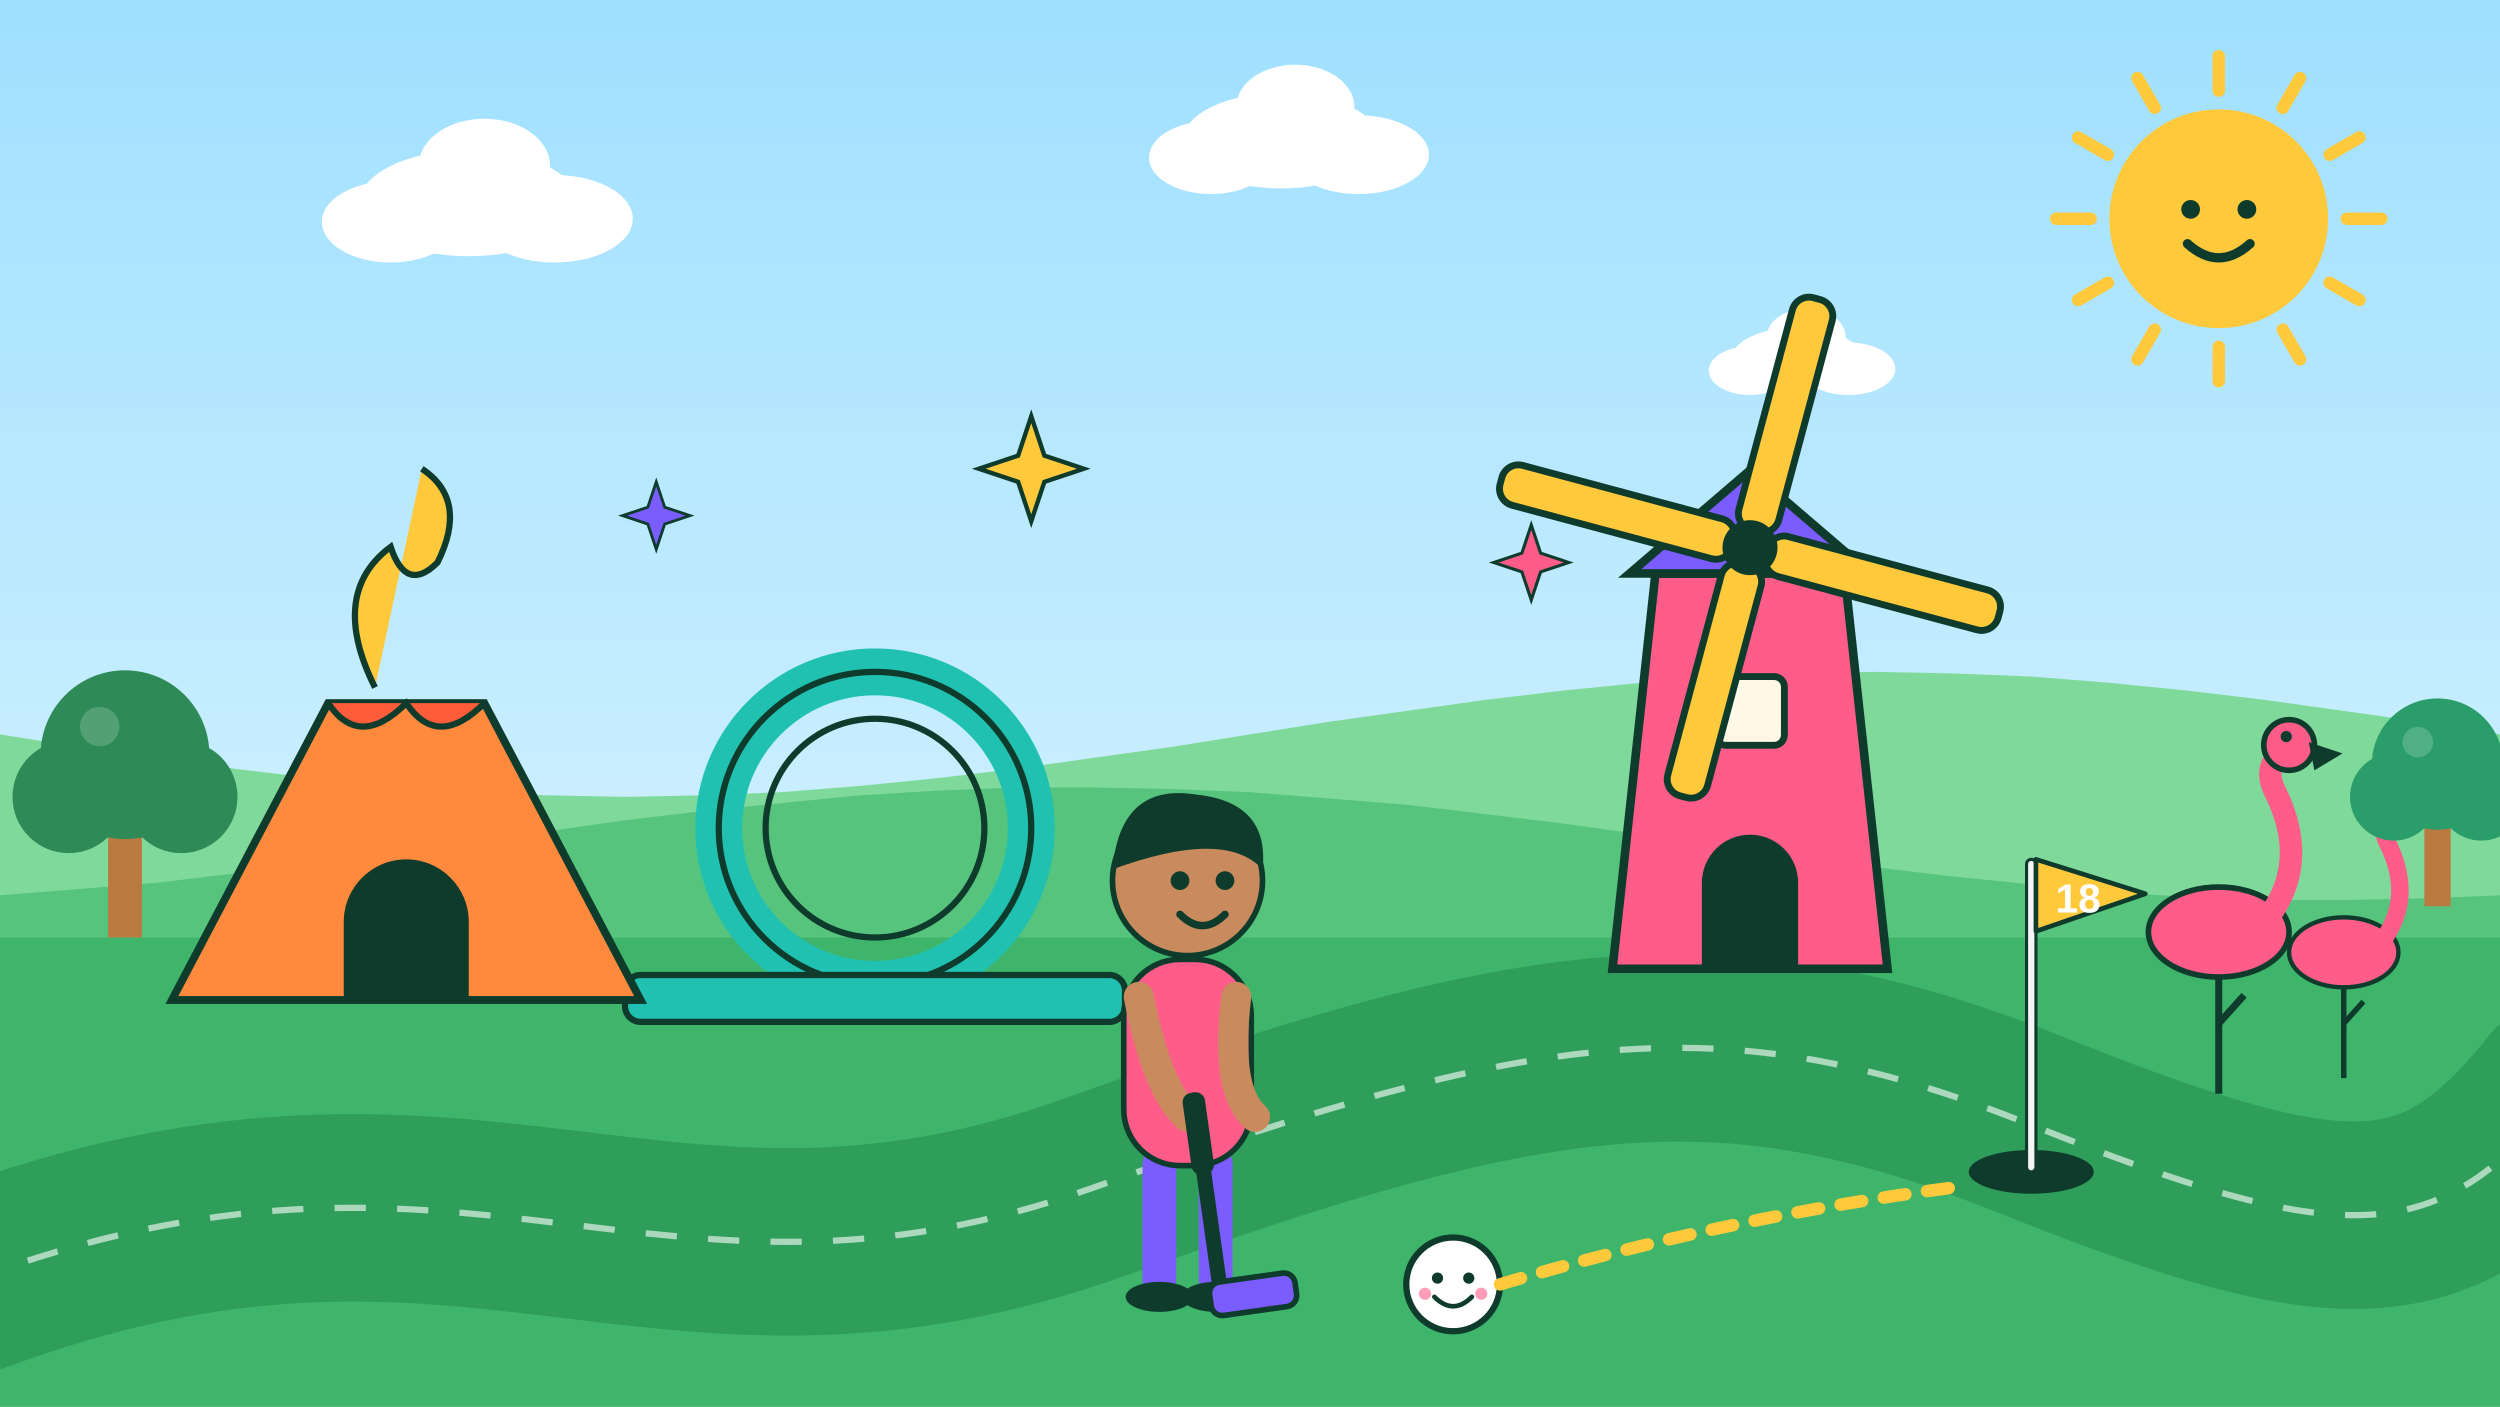
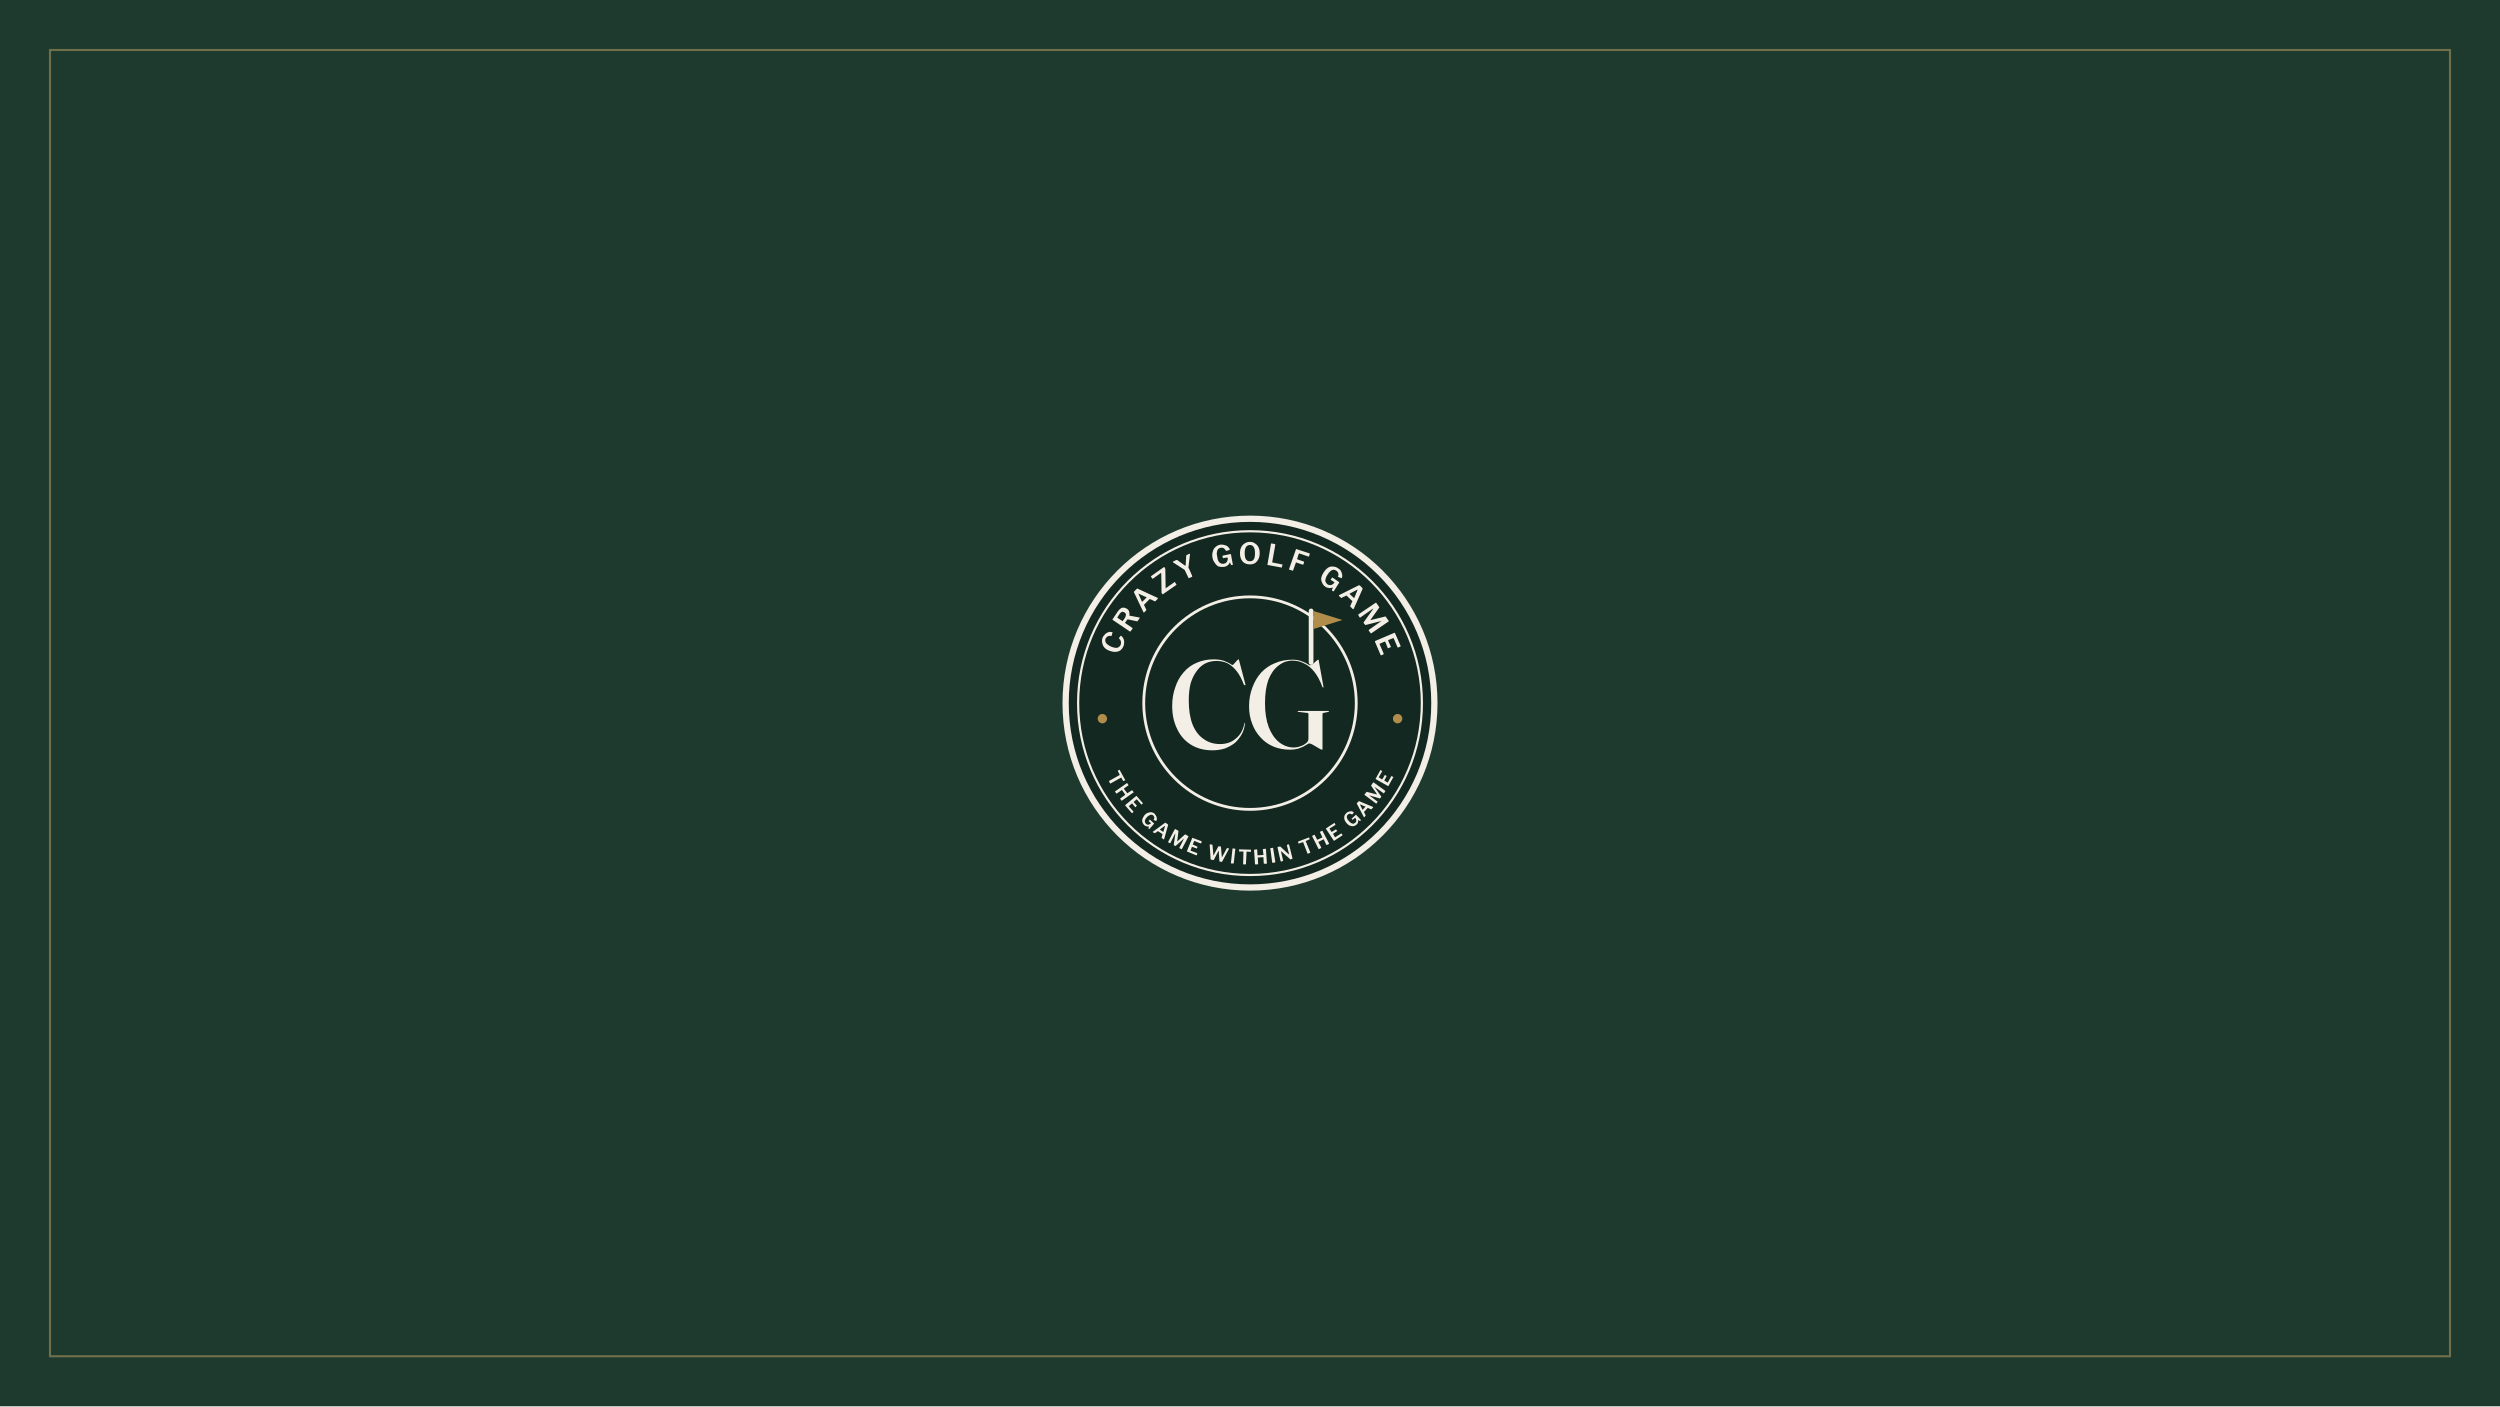
- <svg xmlns="http://www.w3.org/2000/svg" viewBox="0 0 1600 900" role="img" aria-labelledby="hero-t">
-   <defs>
-     <linearGradient id="sk" x1="0" y1="0" x2="0" y2="1">
-       <stop offset="0" stop-color="#9fe0ff" />
-       <stop offset="1" stop-color="#e9f9ff" />
-     </linearGradient>
-   </defs>
-   <rect width="1600" height="900" fill="url(#sk)" />
-   <g>
-     <line x1="1502" y1="140" x2="1524" y2="140" stroke="#ffc93c" stroke-width="8" stroke-linecap="round" />
-     <line x1="1491" y1="181" x2="1510" y2="192" stroke="#ffc93c" stroke-width="8" stroke-linecap="round" />
-     <line x1="1461" y1="211" x2="1472" y2="230" stroke="#ffc93c" stroke-width="8" stroke-linecap="round" />
-     <line x1="1420" y1="222" x2="1420" y2="244" stroke="#ffc93c" stroke-width="8" stroke-linecap="round" />
-     <line x1="1379" y1="211" x2="1368" y2="230" stroke="#ffc93c" stroke-width="8" stroke-linecap="round" />
-     <line x1="1349" y1="181" x2="1330" y2="192" stroke="#ffc93c" stroke-width="8" stroke-linecap="round" />
-     <line x1="1338" y1="140" x2="1316" y2="140" stroke="#ffc93c" stroke-width="8" stroke-linecap="round" />
-     <line x1="1349" y1="99" x2="1330" y2="88" stroke="#ffc93c" stroke-width="8" stroke-linecap="round" />
-     <line x1="1379" y1="69" x2="1368" y2="50" stroke="#ffc93c" stroke-width="8" stroke-linecap="round" />
-     <line x1="1420" y1="58" x2="1420" y2="36" stroke="#ffc93c" stroke-width="8" stroke-linecap="round" />
-     <line x1="1461" y1="69" x2="1472" y2="50" stroke="#ffc93c" stroke-width="8" stroke-linecap="round" />
-     <line x1="1491" y1="99" x2="1510" y2="88" stroke="#ffc93c" stroke-width="8" stroke-linecap="round" />
-     <circle cx="1420" cy="140" r="70" fill="#ffc93c" />
-     <circle cx="1402" cy="134" r="6" fill="#0e3b2c" />
-     <circle cx="1438" cy="134" r="6" fill="#0e3b2c" />
-     <path d="M1400 156 q20 18 40 0" stroke="#0e3b2c" stroke-width="6" fill="none" stroke-linecap="round" />
+ <svg xmlns="http://www.w3.org/2000/svg" viewBox="0 0 1200 675" width="1200" height="675" role="img" aria-label="Crazy Golf Game">
+   <rect width="1200" height="675" fill="#1E3A2F" />
+   <rect x="24" y="24" width="1152" height="627" fill="none" stroke="#C2A465" stroke-width="1" opacity=".5" />
+   <g transform="translate(510 247.5) scale(1.5)">
+     <circle cx="60.0" cy="60.0" r="59.0" fill="#132820" stroke="#F4EFE6" stroke-width="2" />
+     <circle cx="60.0" cy="60.0" r="55.0" fill="none" stroke="#F4EFE6" stroke-width=".7" />
+     <circle cx="60.0" cy="60.0" r="34" fill="none" stroke="#F4EFE6" stroke-width=".9" />
+     <path d="M12.9 38.9Q13.1 38.5 13.5 38.1Q13.8 37.7 14.2 37.5Q14.6 37.3 15 37.2Q15.5 37.2 15.9 37.3Q16 37.3 16 37.3Q16.1 37.4 16 37.4L15.7 38.5Q15.6 38.5 15.6 38.5Q15.6 38.5 15.5 38.5Q15 38.4 14.5 38.6Q14.1 38.8 13.8 39.3Q13.5 40 13.9 40.7Q14.3 41.3 15.5 41.9Q16.7 42.4 17.5 42.3Q18.2 42.1 18.6 41.4Q18.8 40.8 18.7 40.3Q18.6 39.8 18.1 39.3Q18 39.3 18.1 39.1L18.6 38.5Q18.6 38.4 18.7 38.4Q18.7 38.4 18.8 38.5Q19 38.6 19.2 38.9Q19.4 39.1 19.5 39.4Q19.7 39.7 19.7 40.1Q19.8 40.5 19.7 40.9Q19.7 41.4 19.5 41.8Q19.1 42.7 18.4 43.2Q17.7 43.6 16.8 43.6Q15.9 43.6 14.9 43.2Q13.9 42.8 13.3 42.1Q12.8 41.4 12.7 40.6Q12.5 39.8 12.9 38.9Z M24.6 32.6Q24.7 32.6 24.7 32.7Q24.7 32.7 24.7 32.8L24 33.8Q24 33.9 23.8 33.8L20.9 33.2Q20.8 33.2 20.7 33.3L20 34.3Q20 34.3 20 34.3Q20 34.4 20.1 34.4L22.3 35.9Q22.5 36 22.4 36.2L21.8 37Q21.7 37.1 21.7 37.1Q21.6 37.1 21.6 37.1L16.1 33.4Q15.9 33.3 16 33.2L17.6 30.8Q18.3 29.8 19 29.5Q19.8 29.3 20.6 29.8Q21 30 21.2 30.4Q21.4 30.8 21.4 31.2Q21.5 31.5 21.4 31.9Q21.3 32 21.4 32L24.6 32.6ZM20 32.7Q20.3 32.1 20.3 31.7Q20.3 31.3 19.9 31Q19.4 30.7 19 30.8Q18.6 31 18.3 31.4L17.6 32.5Q17.5 32.7 17.6 32.7L19.1 33.7Q19.2 33.8 19.3 33.7L20 32.7Z M26.1 31Q26.1 31 26 31Q26 31 25.9 30.9L22.9 24.6Q22.8 24.5 22.9 24.4Q22.9 24.4 22.9 24.3L23.8 23.4Q23.9 23.3 24.1 23.4L30.4 26.3Q30.5 26.4 30.5 26.4Q30.5 26.5 30.5 26.6L29.7 27.4Q29.6 27.5 29.5 27.4L28 26.7Q28 26.7 27.9 26.7Q27.9 26.7 27.9 26.7L26.1 28.5Q26.1 28.5 26.1 28.6L26.8 30.1Q26.9 30.2 26.8 30.2Q26.8 30.3 26.8 30.3L26.1 31ZM26.9 26.2Q27 26.1 26.8 26.1L24.4 25Q24.3 24.9 24.3 25Q24.3 25 24.3 25L25.4 27.5Q25.5 27.6 25.6 27.5Z M32.2 25.1Q32.1 25.2 32.1 25.2Q32 25.2 32 25.1L31.8 24.9Q31.7 24.8 31.7 24.7Q31.7 24.7 31.7 24.5L31.6 18.5Q31.6 18.3 31.4 18.4L28.9 20.2Q28.9 20.2 28.8 20.2Q28.8 20.2 28.7 20.1L28.3 19.5Q28.2 19.4 28.3 19.4L32.4 16.5Q32.5 16.4 32.6 16.5L32.8 16.8Q32.8 16.8 32.8 16.9Q32.9 16.9 32.9 17.1L33 23.2Q33 23.3 33 23.3Q33.1 23.3 33.1 23.2L35.8 21.3Q35.9 21.2 36 21.3L36.4 22Q36.5 22 36.5 22.1Q36.5 22.1 36.4 22.2L32.2 25.1Z M40.6 12.2Q40.7 12.2 40.7 12.2Q40.8 12.3 40.8 12.3L40.3 16.6Q40.3 16.7 40.3 16.8Q40.4 16.8 40.5 17L41.5 19.3Q41.6 19.5 41.4 19.6L40.5 20Q40.4 20 40.4 20Q40.3 20 40.3 19.9L39.2 17.6Q39.1 17.5 39.1 17.4Q39 17.4 39 17.3L35.3 14.9Q35.3 14.9 35.3 14.8Q35.3 14.8 35.4 14.7L36.4 14.2Q36.5 14.2 36.6 14.2Q36.6 14.2 36.7 14.2L39.2 16Q39.3 16 39.3 16Q39.4 16 39.4 15.9L39.6 12.9Q39.6 12.8 39.6 12.7Q39.7 12.7 39.8 12.6L40.6 12.2Z M51.7 16.4Q50.8 16.5 50 16.3Q49.3 16 48.8 15.2Q48.2 14.5 48 13.5Q47.8 12.4 48.1 11.5Q48.3 10.6 48.9 10.1Q49.5 9.5 50.4 9.3Q51.2 9.2 51.8 9.4Q52.4 9.5 52.9 9.9Q53.3 10.3 53.5 10.7Q53.5 10.8 53.5 10.9Q53.5 10.9 53.4 11L52.4 11.3Q52.4 11.3 52.3 11.3Q52.3 11.3 52.3 11.2Q52.1 10.9 51.9 10.7Q51.7 10.4 51.3 10.3Q51 10.2 50.6 10.3Q50.1 10.4 49.8 10.7Q49.5 11.1 49.4 11.7Q49.3 12.3 49.5 13.1Q49.6 14 49.9 14.6Q50.2 15.1 50.7 15.3Q51.1 15.5 51.6 15.4Q52 15.3 52.2 15.2Q52.4 15 52.6 14.8Q52.7 14.6 52.8 14.3Q52.9 14.1 52.9 13.8L52.8 13.5Q52.8 13.3 52.7 13.4L51.4 13.6Q51.4 13.6 51.3 13.6Q51.3 13.6 51.3 13.5L51.2 12.9Q51.1 12.8 51.3 12.8L53.7 12.3Q53.8 12.3 53.9 12.3Q53.9 12.4 53.9 12.4L54.5 15.6Q54.6 15.7 54.5 15.7Q54.5 15.7 54.4 15.8L54.2 15.8Q54.1 15.8 54 15.8Q54 15.8 53.9 15.7L53.6 15Q53.6 15 53.5 15Q53.5 15 53.5 15.1Q53.4 15.3 53.2 15.6Q52.9 15.9 52.6 16.1Q52.2 16.3 51.7 16.4Z M60 15.6Q59 15.6 58.3 15.2Q57.6 14.8 57.2 14Q56.8 13.2 56.8 12Q56.8 10.9 57.2 10.1Q57.6 9.3 58.3 8.9Q59 8.4 60 8.4Q60.9 8.4 61.6 8.9Q62.3 9.3 62.7 10.1Q63.1 10.9 63.1 12Q63.1 13.1 62.7 13.9Q62.3 14.7 61.6 15.2Q60.9 15.6 60 15.6ZM60 14.6Q60.8 14.6 61.2 14Q61.6 13.4 61.6 12Q61.6 10.7 61.2 10.1Q60.8 9.4 60 9.4Q59.1 9.4 58.7 10.1Q58.3 10.7 58.3 12Q58.3 13.4 58.7 14Q59.1 14.6 60 14.6Z M66.7 9.1Q66.7 8.9 66.9 8.9L68 9.1Q68.1 9.2 68.1 9.3L67.1 14.9Q67.1 15 67.2 15L70.2 15.6Q70.4 15.6 70.4 15.7L70.2 16.5Q70.2 16.5 70.2 16.6Q70.1 16.6 70 16.6L65.7 15.8Q65.6 15.8 65.6 15.8Q65.6 15.7 65.6 15.6L66.7 9.1Z M74.7 10.8Q74.7 10.6 74.8 10.7L79.1 12.1Q79.2 12.2 79.1 12.3L78.9 13Q78.9 13.1 78.7 13.1L75.8 12.1Q75.7 12.1 75.6 12.2L75.1 13.8Q75 14 75.2 14L77.2 14.7Q77.4 14.8 77.3 14.9L77.1 15.6Q77 15.7 76.9 15.7L74.8 15Q74.7 14.9 74.7 15L73.8 17.5Q73.8 17.7 73.6 17.6L72.6 17.3Q72.5 17.2 72.5 17.2Q72.5 17.1 72.5 17.1L74.7 10.8Z M84.2 22.8Q83.4 22.3 83.1 21.5Q82.7 20.8 82.8 19.9Q83 19 83.6 18.1Q84.2 17.2 84.9 16.7Q85.7 16.2 86.5 16.3Q87.4 16.3 88.1 16.8Q88.8 17.2 89.1 17.7Q89.4 18.3 89.5 18.9Q89.6 19.4 89.4 19.9Q89.3 20 89.3 20Q89.2 20.1 89.2 20L88.2 19.6Q88.1 19.6 88.1 19.5Q88.1 19.5 88.2 19.4Q88.3 19.1 88.3 18.8Q88.3 18.4 88.1 18.1Q87.9 17.8 87.6 17.6Q87.1 17.3 86.7 17.3Q86.2 17.4 85.8 17.7Q85.3 18.1 84.8 18.9Q84.3 19.6 84.2 20.2Q84 20.8 84.2 21.2Q84.4 21.7 84.8 22Q85.1 22.2 85.4 22.2Q85.7 22.3 85.9 22.2Q86.2 22.2 86.4 22Q86.6 21.9 86.8 21.7L87 21.4Q87.1 21.3 87 21.3L85.9 20.6Q85.9 20.5 85.8 20.5Q85.8 20.4 85.9 20.4L86.2 19.9Q86.3 19.8 86.4 19.8L88.4 21.2Q88.5 21.2 88.5 21.3Q88.6 21.4 88.5 21.5L86.8 24.2Q86.7 24.2 86.7 24.2Q86.6 24.2 86.6 24.2L86.4 24.1Q86.3 24 86.3 24Q86.2 23.9 86.2 23.8L86.5 23.1Q86.5 23 86.5 23Q86.4 23 86.4 23Q86.1 23.1 85.8 23.2Q85.4 23.2 85 23.1Q84.6 23.1 84.2 22.8Z M88.5 25.7Q88.4 25.6 88.4 25.5Q88.5 25.5 88.6 25.4L94.8 22.3Q94.9 22.3 95 22.3Q95 22.3 95.1 22.3L95.9 23.1Q96.1 23.3 96 23.5L93.2 29.8Q93.1 29.9 93.1 29.9Q93 30 92.9 29.9L92.1 29.1Q92 29 92.1 28.9L92.7 27.5Q92.8 27.4 92.8 27.4Q92.8 27.3 92.7 27.3L90.9 25.6Q90.9 25.6 90.8 25.6L89.3 26.3Q89.3 26.4 89.2 26.4Q89.2 26.3 89.1 26.3L88.5 25.7ZM93.2 26.3Q93.3 26.4 93.4 26.3L94.4 23.8Q94.5 23.7 94.4 23.7Q94.4 23.7 94.3 23.7L92 24.9Q91.8 25 91.9 25.1Z M94.7 31.9Q94.6 31.7 94.7 31.6L100.2 27.9Q100.3 27.8 100.4 27.9L101.3 29.2Q101.4 29.3 101.4 29.3Q101.4 29.4 101.3 29.5L98.6 33.3Q98.5 33.4 98.6 33.4Q98.6 33.5 98.7 33.4L103.2 32.3Q103.4 32.2 103.4 32.3L104.4 33.7Q104.5 33.8 104.3 33.9L98.9 37.6Q98.7 37.8 98.6 37.6L98 36.8Q98 36.7 98 36.6Q98 36.6 98.1 36.5L102.1 33.7Q102.2 33.7 102.1 33.7Q102.1 33.7 102.1 33.7L97 35Q96.8 35 96.8 34.9L96.4 34.4Q96.3 34.2 96.4 34.1L99.4 29.9Q99.4 29.8 99.4 29.8Q99.4 29.8 99.3 29.8L95.3 32.6Q95.3 32.6 95.2 32.6Q95.2 32.6 95.1 32.6L94.7 31.9Z M106.2 37.5Q106.3 37.4 106.4 37.6L108.2 41.7Q108.2 41.9 108.1 41.9L107.4 42.2Q107.3 42.3 107.2 42.1L106 39.3Q105.9 39.1 105.8 39.2L104.3 39.8Q104.2 39.9 104.2 40L105.1 42Q105.1 42.1 105 42.1L104.3 42.4Q104.2 42.5 104.2 42.5Q104.2 42.4 104.1 42.4L103.3 40.4Q103.2 40.3 103.1 40.3L101.5 41Q101.4 41.1 101.5 41.2L102.8 44.2Q102.8 44.3 102.7 44.4L102 44.7Q102 44.7 101.9 44.7Q101.9 44.7 101.8 44.6L100 40.4Q99.9 40.2 100.1 40.1L106.2 37.5Z" fill="#F4EFE6" />
+     <path d="M18.1 81.4Q18.2 81.3 18.2 81.3Q18.3 81.4 18.3 81.4L20 84.5Q20.1 84.6 20.1 84.6Q20.1 84.7 20 84.7L19.6 84.9Q19.5 85 19.4 84.9L18.8 83.8Q18.8 83.7 18.8 83.8L15.4 85.7Q15.3 85.7 15.2 85.7L14.9 85Q14.8 84.9 14.9 84.9L18.3 83Q18.3 82.9 18.3 82.9L17.7 81.7Q17.6 81.6 17.7 81.6Z M19.1 87.9Q19 87.8 19 87.8L17.4 88.9Q17.3 89 17.2 88.9L16.8 88.3Q16.8 88.3 16.8 88.2Q16.8 88.2 16.9 88.2L20.6 85.6Q20.6 85.5 20.7 85.6L21.1 86.2Q21.2 86.3 21.1 86.3L19.7 87.3Q19.6 87.4 19.7 87.5L20.7 88.8Q20.7 88.9 20.8 88.8L22.2 87.9Q22.3 87.8 22.3 87.9L22.8 88.5Q22.8 88.6 22.7 88.6L19 91.2Q19 91.3 18.9 91.3Q18.9 91.3 18.9 91.2L18.5 90.7Q18.4 90.5 18.5 90.5L20 89.4Q20.1 89.3 20.1 89.3Z M23.6 89.7Q23.6 89.6 23.7 89.7L25.7 92Q25.8 92.1 25.7 92.1L25.4 92.4Q25.3 92.5 25.2 92.4L23.8 90.8Q23.7 90.8 23.7 90.8L22.8 91.6Q22.7 91.6 22.8 91.7L23.8 92.8Q23.8 92.9 23.7 92.9L23.4 93.3Q23.3 93.3 23.3 93.3Q23.3 93.3 23.2 93.2L22.3 92.1Q22.2 92.1 22.2 92.1L21.3 92.9Q21.2 93 21.2 93L22.7 94.7Q22.8 94.8 22.7 94.8L22.3 95.2Q22.3 95.2 22.3 95.2Q22.2 95.2 22.2 95.2L20.1 92.8Q20.1 92.7 20.1 92.6L23.6 89.7Z M26.2 99.1Q25.8 98.7 25.6 98.2Q25.4 97.6 25.6 97Q25.8 96.5 26.2 95.9Q26.7 95.3 27.3 95.1Q27.9 94.9 28.4 94.9Q29 95 29.5 95.4Q29.8 95.8 30 96.2Q30.2 96.6 30.2 97Q30.2 97.4 30 97.7Q30 97.7 29.9 97.8Q29.9 97.8 29.9 97.7L29.2 97.4Q29.2 97.3 29.2 97.3Q29.2 97.3 29.2 97.2Q29.3 97 29.4 96.8Q29.4 96.6 29.3 96.4Q29.2 96.1 29 95.9Q28.7 95.7 28.4 95.7Q28.1 95.7 27.8 95.9Q27.4 96.1 27 96.5Q26.6 97 26.4 97.4Q26.3 97.8 26.4 98.1Q26.5 98.4 26.7 98.6Q26.9 98.8 27.1 98.9Q27.3 98.9 27.5 98.9Q27.6 98.9 27.8 98.8Q28 98.7 28.1 98.6L28.3 98.5Q28.3 98.4 28.3 98.4L27.6 97.8Q27.6 97.8 27.6 97.7Q27.6 97.7 27.6 97.7L27.9 97.3Q27.9 97.3 28 97.3L29.2 98.4Q29.3 98.5 29.3 98.5Q29.3 98.6 29.3 98.6L27.8 100.3Q27.8 100.3 27.8 100.3Q27.8 100.3 27.7 100.3L27.6 100.2Q27.5 100.1 27.5 100.1Q27.5 100.1 27.5 100L27.7 99.5Q27.8 99.5 27.7 99.5Q27.7 99.5 27.7 99.5Q27.5 99.5 27.3 99.5Q27 99.5 26.8 99.4Q26.5 99.3 26.2 99.1Z M28.9 101.3Q28.9 101.2 28.9 101.2Q28.9 101.1 29 101.1L32.8 98.3Q32.9 98.3 32.9 98.3Q33 98.3 33 98.3L33.7 98.8Q33.8 98.9 33.8 99L32.5 103.6Q32.5 103.6 32.5 103.6Q32.4 103.7 32.4 103.6L31.8 103.2Q31.7 103.2 31.7 103.1L32 102Q32 102 32 102Q32 101.9 32 101.9L30.6 101Q30.6 100.9 30.5 101L29.6 101.6Q29.6 101.6 29.5 101.6Q29.5 101.6 29.5 101.6L28.9 101.3ZM32.2 101.2Q32.3 101.2 32.3 101.1L32.8 99.4Q32.8 99.3 32.8 99.3Q32.7 99.3 32.7 99.3L31.2 100.4Q31.1 100.4 31.2 100.5Z M33.9 104.6Q33.8 104.5 33.8 104.4L35.9 100.4Q36 100.3 36.1 100.3L37 100.8Q37.1 100.9 37.1 100.9Q37.1 100.9 37.1 101L36.7 104.2Q36.7 104.2 36.7 104.3Q36.7 104.3 36.8 104.2L39.1 102.1Q39.2 102 39.3 102L40.3 102.6Q40.4 102.6 40.3 102.7L38.2 106.7Q38.1 106.8 38 106.7L37.4 106.4Q37.4 106.4 37.3 106.4Q37.3 106.3 37.4 106.3L38.9 103.3Q38.9 103.3 38.9 103.3Q38.9 103.3 38.9 103.3L36.2 105.7Q36.2 105.8 36.1 105.7L35.7 105.5Q35.6 105.5 35.6 105.4L36.1 101.9Q36.1 101.8 36.1 101.8Q36.1 101.8 36 101.8L34.5 104.8Q34.5 104.8 34.4 104.8Q34.4 104.8 34.3 104.8L33.9 104.6Z M41.5 103.2Q41.5 103.1 41.6 103.1L44.5 104.2Q44.6 104.3 44.5 104.4L44.4 104.8Q44.3 104.9 44.2 104.9L42.2 104.1Q42.1 104.1 42.1 104.2L41.7 105.2Q41.7 105.3 41.8 105.3L43.1 105.9Q43.2 105.9 43.2 106L43 106.5Q43 106.5 42.9 106.5Q42.9 106.5 42.9 106.5L41.5 106Q41.4 105.9 41.4 106L41 107.1Q40.9 107.2 41 107.2L43.1 108Q43.2 108.1 43.1 108.2L43 108.6Q42.9 108.7 42.9 108.7Q42.9 108.7 42.8 108.7L39.9 107.5Q39.8 107.5 39.8 107.4L41.5 103.2Z M53.2 106.5Q53.3 106.5 53.3 106.5Q53.3 106.6 53.3 106.6L51.1 110.7Q51 110.8 50.9 110.8L50.3 110.7Q50.2 110.7 50.2 110.5L50 107.3Q50 107.3 49.9 107.3Q49.9 107.3 49.9 107.3L48.4 110.2Q48.3 110.3 48.2 110.2L47.6 110.1Q47.5 110.1 47.4 110L47.1 105.3Q47.1 105.3 47.1 105.2Q47.2 105.2 47.3 105.2L47.9 105.3Q48 105.3 48 105.4Q48 105.4 48 105.5L48.3 108.8Q48.3 108.8 48.3 108.8Q48.3 108.8 48.3 108.8L49.9 105.8Q49.9 105.8 49.9 105.8Q50 105.8 50 105.8L50.6 105.9Q50.7 105.9 50.7 105.9Q50.7 106 50.7 106L51 109.4Q51 109.4 51 109.4Q51 109.4 51 109.4L52.6 106.4Q52.6 106.4 52.6 106.4Q52.7 106.3 52.7 106.4L53.2 106.5Z M55.3 106.6Q55.3 106.6 55.3 106.7L54.8 111.2Q54.8 111.3 54.8 111.3Q54.8 111.3 54.7 111.3L54 111.3Q53.9 111.2 53.9 111.2Q53.9 111.2 53.9 111.1L54.4 106.6Q54.4 106.5 54.5 106.5Z M56.5 106.9Q56.5 106.8 56.5 106.8Q56.5 106.8 56.6 106.8L60.2 106.9Q60.2 106.9 60.3 106.9Q60.3 106.9 60.3 107L60.3 107.5Q60.3 107.6 60.2 107.6L58.9 107.5Q58.9 107.5 58.9 107.6L58.7 111.5Q58.7 111.6 58.6 111.6L57.9 111.6Q57.8 111.6 57.8 111.5L57.9 107.6Q57.9 107.5 57.9 107.5L56.6 107.5Q56.5 107.4 56.5 107.4Z M62.5 109.4Q62.4 109.5 62.5 109.5L62.6 111.4Q62.6 111.5 62.4 111.6L61.8 111.6Q61.7 111.6 61.7 111.6Q61.6 111.6 61.6 111.5L61.3 107Q61.3 106.9 61.4 106.9L62.2 106.8Q62.3 106.8 62.3 106.9L62.4 108.6Q62.4 108.7 62.5 108.7L64.2 108.6Q64.3 108.6 64.3 108.5L64.1 106.8Q64.1 106.7 64.2 106.7L65 106.6Q65.1 106.6 65.1 106.7L65.4 111.2Q65.4 111.3 65.4 111.3Q65.3 111.4 65.3 111.4L64.6 111.4Q64.5 111.4 64.4 111.3L64.3 109.4Q64.3 109.3 64.2 109.3Z M67.3 106.3Q67.4 106.3 67.4 106.4L68.1 110.8Q68.1 110.9 68.1 110.9Q68 111 67.9 111L67.3 111.1Q67.2 111.1 67.2 111.1Q67.2 111 67.1 111L66.5 106.5Q66.5 106.4 66.6 106.4Z M72.4 105.2Q72.5 105.2 72.5 105.3L73.6 109.7Q73.6 109.8 73.6 109.8Q73.5 109.8 73.5 109.8L73 110Q72.9 110 72.9 110Q72.9 110 72.8 109.9L70 107.4Q69.9 107.4 69.9 107.4Q69.9 107.4 69.9 107.4L70.6 110.4Q70.6 110.5 70.5 110.5L70 110.7Q69.9 110.7 69.8 110.6L68.8 106.2Q68.8 106.1 68.9 106L69.5 105.9Q69.6 105.9 69.6 105.9Q69.6 105.9 69.7 105.9L72.4 108.4Q72.4 108.4 72.4 108.4Q72.5 108.4 72.5 108.3L71.8 105.5Q71.8 105.4 71.9 105.3Z M75.4 104.4Q75.3 104.4 75.4 104.3Q75.4 104.3 75.4 104.3L78.8 103Q78.8 102.9 78.9 103Q78.9 103 78.9 103L79.1 103.5Q79.1 103.6 79 103.6L77.9 104.1Q77.8 104.1 77.8 104.1L79.3 107.8Q79.3 107.9 79.2 107.9L78.5 108.2Q78.4 108.2 78.4 108.1L77 104.5Q76.9 104.4 76.9 104.5L75.7 104.9Q75.6 105 75.5 104.9Z M81.9 104.4Q81.9 104.4 81.9 104.5L82.8 106.2Q82.8 106.3 82.7 106.4L82.1 106.7Q82 106.7 82 106.7Q82 106.7 81.9 106.6L79.9 102.6Q79.8 102.5 79.9 102.5L80.6 102.1Q80.6 102.1 80.7 102.2L81.5 103.7Q81.5 103.8 81.6 103.7L83.1 103Q83.2 102.9 83.1 102.8L82.4 101.3Q82.3 101.2 82.4 101.2L83.1 100.8Q83.1 100.8 83.2 100.9L85.3 104.9Q85.3 104.9 85.3 105Q85.3 105 85.2 105.1L84.6 105.4Q84.5 105.4 84.4 105.3L83.6 103.6Q83.5 103.6 83.5 103.6Z M84.3 100.2Q84.3 100.1 84.3 100.1L86.9 98.4Q87 98.3 87.1 98.4L87.3 98.8Q87.4 98.9 87.3 99L85.5 100.1Q85.4 100.2 85.5 100.3L86.1 101.2Q86.2 101.3 86.2 101.2L87.5 100.4Q87.5 100.4 87.6 100.5L87.9 100.9Q87.9 100.9 87.9 101Q87.9 101 87.8 101L86.6 101.8Q86.5 101.9 86.6 101.9L87.2 102.9Q87.3 103 87.3 102.9L89.2 101.7Q89.3 101.7 89.3 101.7L89.6 102.2Q89.6 102.2 89.6 102.2Q89.6 102.3 89.6 102.3L87 104Q86.9 104.1 86.8 104L84.3 100.2Z M94.1 98.9Q93.6 99.3 93 99.4Q92.5 99.4 91.9 99.2Q91.4 99 90.9 98.4Q90.4 97.8 90.2 97.2Q90.1 96.7 90.2 96.1Q90.4 95.6 90.9 95.1Q91.3 94.8 91.7 94.7Q92.1 94.6 92.5 94.6Q92.9 94.7 93.1 94.9Q93.2 95 93.2 95Q93.2 95 93.2 95.1L92.7 95.6Q92.7 95.7 92.7 95.7Q92.6 95.7 92.6 95.6Q92.4 95.5 92.2 95.4Q92 95.4 91.8 95.4Q91.5 95.5 91.3 95.7Q91 95.9 91 96.2Q90.9 96.5 91.1 96.9Q91.2 97.3 91.6 97.7Q92 98.2 92.4 98.4Q92.8 98.6 93.1 98.6Q93.4 98.5 93.7 98.3Q93.8 98.1 93.9 98Q94 97.8 94 97.6Q94 97.4 94 97.3Q93.9 97.1 93.9 97L93.7 96.8Q93.7 96.7 93.6 96.7L92.9 97.3Q92.9 97.3 92.9 97.3Q92.8 97.3 92.8 97.3L92.5 97Q92.5 96.9 92.6 96.9L93.8 95.8Q93.9 95.7 93.9 95.7Q94 95.7 94 95.8L95.5 97.4Q95.5 97.5 95.5 97.5Q95.5 97.5 95.4 97.5L95.3 97.7Q95.3 97.7 95.2 97.7Q95.2 97.7 95.1 97.7L94.7 97.4Q94.7 97.4 94.7 97.4Q94.6 97.4 94.6 97.5Q94.7 97.7 94.6 97.9Q94.6 98.1 94.5 98.4Q94.3 98.6 94.1 98.9Z M96.6 96.5Q96.5 96.5 96.5 96.5Q96.4 96.5 96.4 96.4L94.2 92.2Q94.2 92.1 94.2 92.1Q94.2 92.1 94.2 92L94.8 91.4Q94.9 91.3 95 91.4L99.3 93.2Q99.4 93.2 99.4 93.3Q99.4 93.3 99.4 93.4L98.9 93.9Q98.8 94 98.7 94L97.7 93.5Q97.7 93.5 97.7 93.5Q97.7 93.5 97.6 93.6L96.5 94.8Q96.5 94.8 96.5 94.9L97 95.9Q97 95.9 97 95.9Q97 96 97 96L96.6 96.5ZM96.9 93.2Q97 93.2 96.9 93.1L95.2 92.4Q95.2 92.4 95.2 92.4Q95.2 92.4 95.2 92.5L96 94.1Q96.1 94.2 96.1 94.1Z M100.5 92.1Q100.4 92.2 100.3 92.1L96.7 89.4Q96.6 89.4 96.6 89.3L97.3 88.4Q97.3 88.4 97.3 88.4Q97.4 88.3 97.4 88.4L100.5 89.2Q100.6 89.2 100.6 89.2Q100.6 89.2 100.6 89.1L98.8 86.5Q98.7 86.4 98.8 86.3L99.4 85.4Q99.5 85.3 99.6 85.4L103.2 88Q103.3 88.1 103.3 88.2L102.9 88.8Q102.8 88.8 102.8 88.9Q102.7 88.9 102.7 88.8L100 86.9Q99.9 86.8 99.9 86.9Q99.9 86.9 99.9 86.9L102 89.9Q102 89.9 102 90L101.7 90.4Q101.6 90.5 101.5 90.5L98.1 89.5Q98.1 89.5 98.1 89.5Q98.1 89.5 98.1 89.5L100.8 91.5Q100.9 91.5 100.9 91.5Q100.9 91.6 100.8 91.6L100.5 92.1Z M100.2 84.3Q100.1 84.3 100.2 84.2L101.7 81.5Q101.7 81.4 101.8 81.4L102.2 81.7Q102.3 81.7 102.3 81.8L101.2 83.7Q101.2 83.8 101.3 83.8L102.2 84.4Q102.3 84.4 102.4 84.3L103.1 83.1Q103.1 83 103.2 83L103.7 83.3Q103.7 83.3 103.7 83.3Q103.7 83.4 103.7 83.4L103 84.7Q102.9 84.8 103 84.8L104 85.4Q104.1 85.4 104.1 85.4L105.2 83.4Q105.3 83.3 105.4 83.4L105.8 83.6Q105.8 83.6 105.9 83.7Q105.9 83.7 105.8 83.8L104.3 86.5Q104.2 86.6 104.1 86.5L100.2 84.3Z" fill="#F4EFE6" />
+     <circle cx="107.24" cy="64.97" r="1.5" fill="#B08D4A" />
+     <circle cx="12.76" cy="64.97" r="1.5" fill="#B08D4A" />
+     <path d="M58.4 66.5Q58.2 68.4 57.4 69.9Q56.5 71.5 55.2 72.7Q53.8 73.8 52 74.5Q50.1 75.1 48 75.1Q44 75.1 41.1 73.3Q38.2 71.5 36.7 68.3Q35.1 65.1 35.1 60.9Q35.1 57.6 36.1 54.9Q37 52.1 38.8 50.1Q40.5 48.1 42.9 47.1Q45.4 46 48.3 46Q50.2 46 51.5 46.4Q52.8 46.9 53.5 47.3Q54.2 47.8 54.4 47.8Q54.6 47.8 55 47.3Q55.4 46.9 55.8 46.4Q56.2 46 56.3 46Q56.3 46 56.4 46Q56.5 46.1 56.5 46.3L58.5 53.9Q58.6 54.1 58.5 54.2Q58.5 54.2 58.4 54.3Q58.3 54.3 58.2 54.2Q58.1 54.2 58 54Q57 51.3 55.6 49.6Q54.3 48 52.7 47.2Q51.1 46.5 49.3 46.5Q47.3 46.5 45.7 47.3Q44.1 48.1 42.9 49.8Q41.7 51.4 41 53.7Q40.4 56.1 40.4 59.1Q40.4 63.7 41.6 66.8Q42.9 70 45.2 71.5Q47.4 73.1 50.4 73.1Q53.5 73.1 55.5 71.3Q57.6 69.6 58.2 66.5Q58.2 66.4 58.3 66.4Q58.3 66.3 58.4 66.3Q58.4 66.3 58.4 66.4Q58.5 66.5 58.4 66.5Z M83.2 74.5Q83.2 74.8 83.2 74.8Q83.1 74.9 83 74.9Q82.8 74.9 82.3 74.6Q81.8 74.3 81.1 73.9Q80.5 73.5 79.9 73.2Q79.3 72.9 78.9 72.9Q78.7 72.9 78.3 73.2Q77.8 73.5 77.1 73.9Q76.3 74.3 75.3 74.6Q74.2 74.9 72.8 74.9Q69.9 74.9 67.5 73.9Q65.1 72.9 63.4 71Q61.6 69.1 60.7 66.6Q59.7 64.1 59.7 61Q59.7 57.7 60.8 54.9Q61.8 52.2 63.6 50.2Q65.5 48.2 68 47.2Q70.5 46.1 73.6 46.1Q75.3 46.1 76.5 46.6Q77.7 47 78.4 47.5Q79 47.9 79.2 47.9Q79.5 47.9 80.1 47.5Q80.6 47 81.1 46.6Q81.6 46.1 81.9 46.1Q81.9 46.1 82 46.2Q82 46.2 82 46.4L83.5 54.7Q83.5 54.8 83.5 54.9Q83.5 54.9 83.5 55Q83.4 55 83.4 55Q83.3 55 83.2 54.9Q82.1 51.9 80.6 50Q79.1 48.1 77.3 47.3Q75.6 46.4 73.6 46.4Q71.1 46.4 69.1 48Q67.1 49.5 65.9 52.5Q64.8 55.5 64.8 60.1Q64.8 64.5 66 67.7Q67.2 70.8 69.3 72.5Q71.5 74.2 74 74.2Q74.7 74.2 75.5 74Q76.3 73.8 77.1 73.4Q77.8 73 78.3 72.5Q78.7 72 78.7 71.3V63.6Q78.7 63.4 78.6 63.2Q78.4 63.1 78 63.1L75.5 62.8Q75.3 62.8 75.3 62.7Q75.2 62.7 75.2 62.7Q75.2 62.6 75.3 62.6Q75.3 62.5 75.4 62.5H85.1Q85.2 62.5 85.3 62.6Q85.3 62.6 85.3 62.7Q85.3 62.7 85.2 62.7Q85.2 62.8 85.1 62.8L83.7 63.1Q83.5 63.1 83.3 63.2Q83.2 63.4 83.2 63.6Z" fill="#F4EFE6" />
+     <path d="M79.55 47.00 V30.50" stroke="#F4EFE6" stroke-width="1.5" stroke-linecap="round" />
+     <path d="M80.25 30.50 L89.55 33.40 L80.25 36.30 Z" fill="#B08D4A" />
  </g>
-   <g transform="translate(300 130) scale(1.0)" fill="#fff">
-     <ellipse cx="0" cy="0" rx="70" ry="34" />
-     <ellipse cx="-50" cy="12" rx="44" ry="26" />
-     <ellipse cx="55" cy="10" rx="50" ry="28" />
-     <ellipse cx="10" cy="-24" rx="42" ry="30" />
-   </g>
-   <g transform="translate(820 90) scale(0.9)" fill="#fff">
-     <ellipse cx="0" cy="0" rx="70" ry="34" />
-     <ellipse cx="-50" cy="12" rx="44" ry="26" />
-     <ellipse cx="55" cy="10" rx="50" ry="28" />
-     <ellipse cx="10" cy="-24" rx="42" ry="30" />
-   </g>
-   <g transform="translate(1150 230) scale(0.6)" fill="#fff">
-     <ellipse cx="0" cy="0" rx="70" ry="34" />
-     <ellipse cx="-50" cy="12" rx="44" ry="26" />
-     <ellipse cx="55" cy="10" rx="50" ry="28" />
-     <ellipse cx="10" cy="-24" rx="42" ry="30" />
-   </g>
-   <polygon points="0,2000 0,470 50,478 100,485 150,492 200,498 250,503 300,507 350,509 400,510 450,509 500,507 550,503 600,498 650,492 700,485 750,478 800,470 850,462 900,455 950,448 1000,442 1050,437 1100,433 1150,431 1200,430 1250,431 1300,433 1350,437 1400,442 1450,448 1500,455 1550,462 1600,470 1600,2000" fill="#7fd99a" />
-   <polygon points="0,2000 0,573 50,569 100,565 150,559 200,553 250,546 300,539 350,532 400,525 450,519 500,514 550,509 600,506 650,504 700,504 750,505 800,507 850,511 900,515 950,521 1000,527 1050,534 1100,541 1150,548 1200,555 1250,561 1300,566 1350,571 1400,574 1450,576 1500,576 1550,575 1600,573 1600,2000" fill="#56c47c" />
-   <rect x="0" y="600" width="1600" height="300" fill="#3fb56b" />
-   <path d="M-20 820 C 300 700, 420 860, 700 760 S 1100 640, 1300 720 S 1560 800, 1640 700" stroke="#2f9e5b" stroke-width="120" fill="none" stroke-linecap="round" />
-   <path d="M-20 820 C 300 700, 420 860, 700 760 S 1100 640, 1300 720 S 1560 800, 1640 700" stroke="#fff" stroke-width="4" fill="none" stroke-dasharray="20 20" opacity=".6" />
-   <g transform="translate(1120 620) scale(1.1)">
-     <path d="M-80 0 L-55 -230 L55 -230 L80 0 Z" fill="#ff5c8a" stroke="#0e3b2c" stroke-width="5" />
-     <path d="M-70 -230 L0 -290 L70 -230 Z" fill="#7b5cff" stroke="#0e3b2c" stroke-width="5" />
-     <path d="M-28 0 v-50 a28 28 0 0 1 56 0 v50 z" fill="#0e3b2c" />
-     <rect x="-20" y="-170" width="40" height="40" rx="6" fill="#fff8e7" stroke="#0e3b2c" stroke-width="4" />
-     <g transform="translate(0 -245)">
-       <rect x="-12" y="-150" width="24" height="140" rx="10" fill="#ffc93c" stroke="#0e3b2c" stroke-width="4" transform="rotate(15)" />
-       <rect x="-12" y="-150" width="24" height="140" rx="10" fill="#ffc93c" stroke="#0e3b2c" stroke-width="4" transform="rotate(105)" />
-       <rect x="-12" y="-150" width="24" height="140" rx="10" fill="#ffc93c" stroke="#0e3b2c" stroke-width="4" transform="rotate(195)" />
-       <rect x="-12" y="-150" width="24" height="140" rx="10" fill="#ffc93c" stroke="#0e3b2c" stroke-width="4" transform="rotate(285)" />
-       <circle r="16" fill="#0e3b2c" />
-     </g>
-   </g>
-   <g transform="translate(560 640)">
-     <circle cx="0" cy="-110" r="100" fill="none" stroke="#20c1b0" stroke-width="30" />
-     <circle cx="0" cy="-110" r="100" fill="none" stroke="#0e3b2c" stroke-width="4" />
-     <circle cx="0" cy="-110" r="70" fill="none" stroke="#0e3b2c" stroke-width="4" />
-     <rect x="-160" y="-16" width="320" height="30" rx="10" fill="#20c1b0" stroke="#0e3b2c" stroke-width="4" />
-   </g>
-   <g transform="translate(260 640)">
-     <path d="M-150 0 L-50 -190 L50 -190 L150 0 Z" fill="#ff8a3d" stroke="#0e3b2c" stroke-width="5" />
-     <path d="M-50 -190 q20 30 50 0 q20 30 50 0" fill="#ff5c3a" stroke="#0e3b2c" stroke-width="4" />
-     <path d="M-20 -200 q-30 -60 10 -90 q10 30 30 10 q20 -40 -10 -60" fill="#ffc93c" stroke="#0e3b2c" stroke-width="4" />
-     <path d="M-40 0 v-50 a40 40 0 0 1 80 0 v50z" fill="#0e3b2c" />
-   </g>
-   <g transform="translate(1420 700) scale(0.9)">
-     <line x1="0" y1="0" x2="0" y2="-90" stroke="#0e3b2c" stroke-width="5" />
-     <line x1="0" y1="-50" x2="18" y2="-70" stroke="#0e3b2c" stroke-width="5" />
-     <ellipse cx="0" cy="-115" rx="50" ry="32" fill="#ff5c8a" stroke="#0e3b2c" stroke-width="4" />
-     <path d="M35 -125 q30 -40 5 -90 q-10 -20 10 -30" stroke="#ff5c8a" stroke-width="16" fill="none" stroke-linecap="round" />
-     <circle cx="50" cy="-248" r="18" fill="#ff5c8a" stroke="#0e3b2c" stroke-width="4" />
-     <path d="M64 -250 l24 8 l-20 12 z" fill="#0e3b2c" />
-     <circle cx="48" cy="-254" r="4" fill="#0e3b2c" />
-   </g>
-   <g transform="translate(1500 690) scale(0.7)">
-     <line x1="0" y1="0" x2="0" y2="-90" stroke="#0e3b2c" stroke-width="5" />
-     <line x1="0" y1="-50" x2="18" y2="-70" stroke="#0e3b2c" stroke-width="5" />
-     <ellipse cx="0" cy="-115" rx="50" ry="32" fill="#ff5c8a" stroke="#0e3b2c" stroke-width="4" />
-     <path d="M35 -125 q30 -40 5 -90 q-10 -20 10 -30" stroke="#ff5c8a" stroke-width="16" fill="none" stroke-linecap="round" />
-     <circle cx="50" cy="-248" r="18" fill="#ff5c8a" stroke="#0e3b2c" stroke-width="4" />
-     <path d="M64 -250 l24 8 l-20 12 z" fill="#0e3b2c" />
-     <circle cx="48" cy="-254" r="4" fill="#0e3b2c" />
-   </g>
-   <g transform="translate(80 600) scale(0.9)">
-     <rect x="-12" y="-90" width="24" height="90" fill="#b9793f" />
-     <circle cx="0" cy="-130" r="60" fill="#2e8b57" />
-     <circle cx="-40" cy="-100" r="40" fill="#2e8b57" />
-     <circle cx="40" cy="-100" r="40" fill="#2e8b57" />
-     <circle cx="-18" cy="-150" r="14" fill="#fff" opacity=".18" />
-   </g>
-   <g transform="translate(1560 580) scale(0.7)">
-     <rect x="-12" y="-90" width="24" height="90" fill="#b9793f" />
-     <circle cx="0" cy="-130" r="60" fill="#2a9d6a" />
-     <circle cx="-40" cy="-100" r="40" fill="#2a9d6a" />
-     <circle cx="40" cy="-100" r="40" fill="#2a9d6a" />
-     <circle cx="-18" cy="-150" r="14" fill="#fff" opacity=".18" />
-   </g>
-   <g transform="translate(760 830) scale(1.2)">
-     <rect x="-24" y="-80" width="18" height="80" rx="9" fill="#7b5cff" />
-     <rect x="6" y="-80" width="18" height="80" rx="9" fill="#7b5cff" />
-     <ellipse cx="-15" cy="0" rx="18" ry="8" fill="#0e3b2c" />
-     <ellipse cx="15" cy="0" rx="18" ry="8" fill="#0e3b2c" />
-     <rect x="-34" y="-180" width="68" height="110" rx="30" fill="#ff5c8a" stroke="#0e3b2c" stroke-width="3" />
-     <circle cx="0" cy="-222" r="40" fill="#c98b5e" stroke="#0e3b2c" stroke-width="3" />
-     <path d="M-40 -228 q4 -46 44 -40 q40 4 36 40 q-20 -22 -80 0z" fill="#0e3b2c" />
-     <circle cx="-4" cy="-222" r="5" fill="#0e3b2c" />
-     <circle cx="20" cy="-222" r="5" fill="#0e3b2c" />
-     <path d="M-4 -204 q12 12 24 0" stroke="#0e3b2c" stroke-width="4" fill="none" stroke-linecap="round" />
-     <path d="M-26 -160 q10 50 26 64" stroke="#c98b5e" stroke-width="16" fill="none" stroke-linecap="round" />
-     <path d="M26 -160 q-6 50 10 64" stroke="#c98b5e" stroke-width="16" fill="none" stroke-linecap="round" />
-     <g transform="translate(18 0) rotate(-8)">
-       <rect x="-4" y="-110" width="8" height="110" rx="4" fill="#0e3b2c" />
-       <rect x="-6" y="-110" width="12" height="44" rx="5" fill="#0e3b2c" />
-       <rect x="-6" y="-8" width="46" height="18" rx="6" fill="#7b5cff" stroke="#0e3b2c" stroke-width="3" />
-     </g>
-   </g>
-   <circle cx="930" cy="822" r="30" fill="#fff" stroke="#0e3b2c" stroke-width="4" />
-   <circle cx="920" cy="818" r="3.6" fill="#0e3b2c" />
-   <circle cx="940" cy="818" r="3.6" fill="#0e3b2c" />
-   <path d="M918 830 q12 12 24 0" stroke="#0e3b2c" stroke-width="3" fill="none" stroke-linecap="round" />
-   <circle cx="912" cy="828" r="3.9" fill="#ff5c8a" opacity=".6" />
-   <circle cx="948" cy="828" r="3.9" fill="#ff5c8a" opacity=".6" />
-   <path d="M960 822 Q 1100 780 1250 760" fill="none" stroke="#ffc93c" stroke-width="8" stroke-linecap="round" stroke-dasharray="14 14" />
-   <ellipse cx="1300" cy="750" rx="40" ry="14" fill="#0e3b2c" />
-   <g>
-     <ellipse cx="1300" cy="750" rx="30" ry="10" fill="#0e3b2c" />
-     <rect x="1297" y="550" width="6" height="200" rx="3" fill="#f5f5f5" stroke="#0e3b2c" stroke-width="2" />
-     <path d="M1303 550 l70 22 l-70 24 z" fill="#ffc93c" stroke="#0e3b2c" stroke-width="3" stroke-linejoin="round" />
-     <text x="1330" y="584" font-family="Arial Rounded MT Bold,Arial,sans-serif" font-weight="700" font-size="26" fill="#fff" text-anchor="middle">18</text>
-   </g>
-   <path transform="translate(660 300) scale(1.4)" d="M0 -24 L6 -6 L24 0 L6 6 L0 24 L-6 6 L-24 0 L-6 -6 Z" fill="#ffc93c" stroke="#0e3b2c" stroke-width="2" />
-   <path transform="translate(980 360) scale(1)" d="M0 -24 L6 -6 L24 0 L6 6 L0 24 L-6 6 L-24 0 L-6 -6 Z" fill="#ff5c8a" stroke="#0e3b2c" stroke-width="2" />
-   <path transform="translate(420 330) scale(0.9)" d="M0 -24 L6 -6 L24 0 L6 6 L0 24 L-6 6 L-24 0 L-6 -6 Z" fill="#7b5cff" stroke="#0e3b2c" stroke-width="2" />
</svg>
